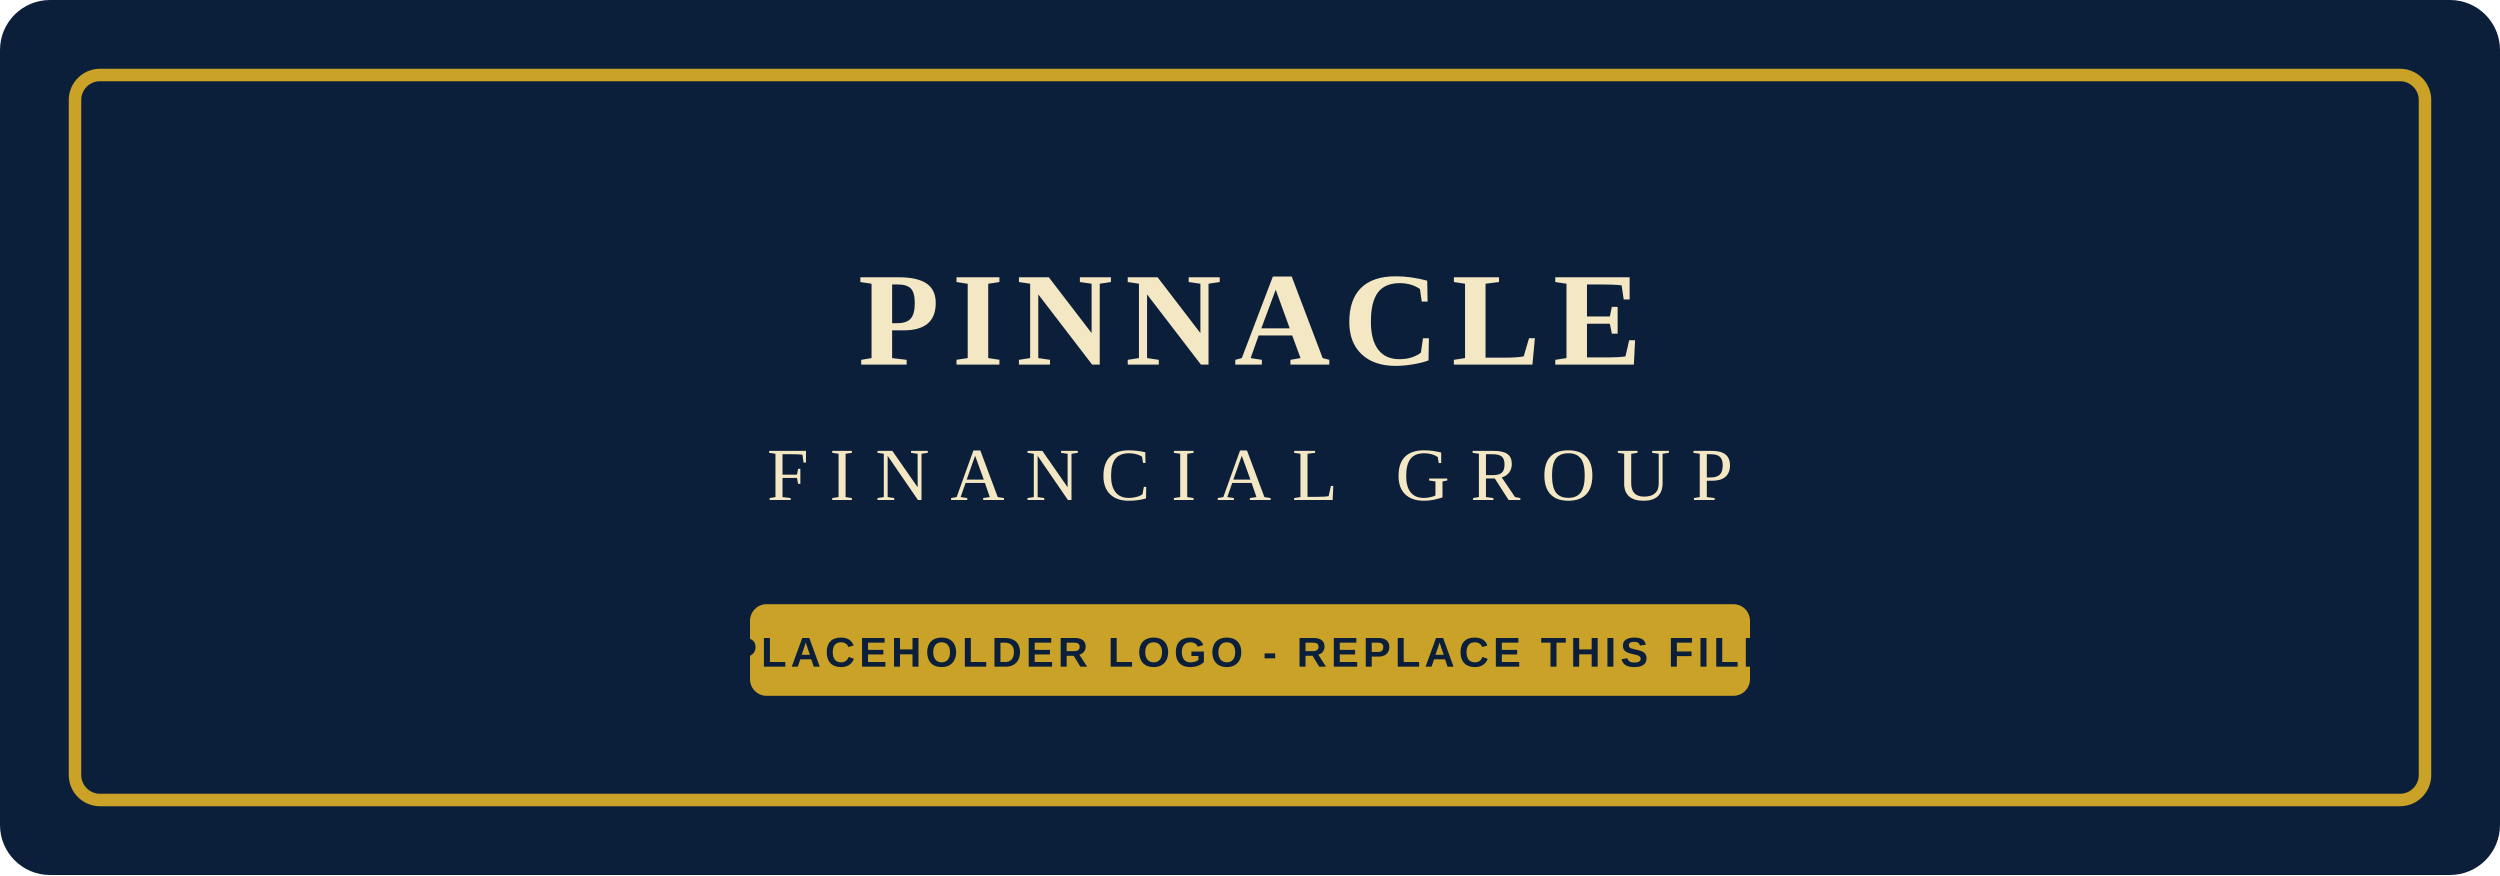
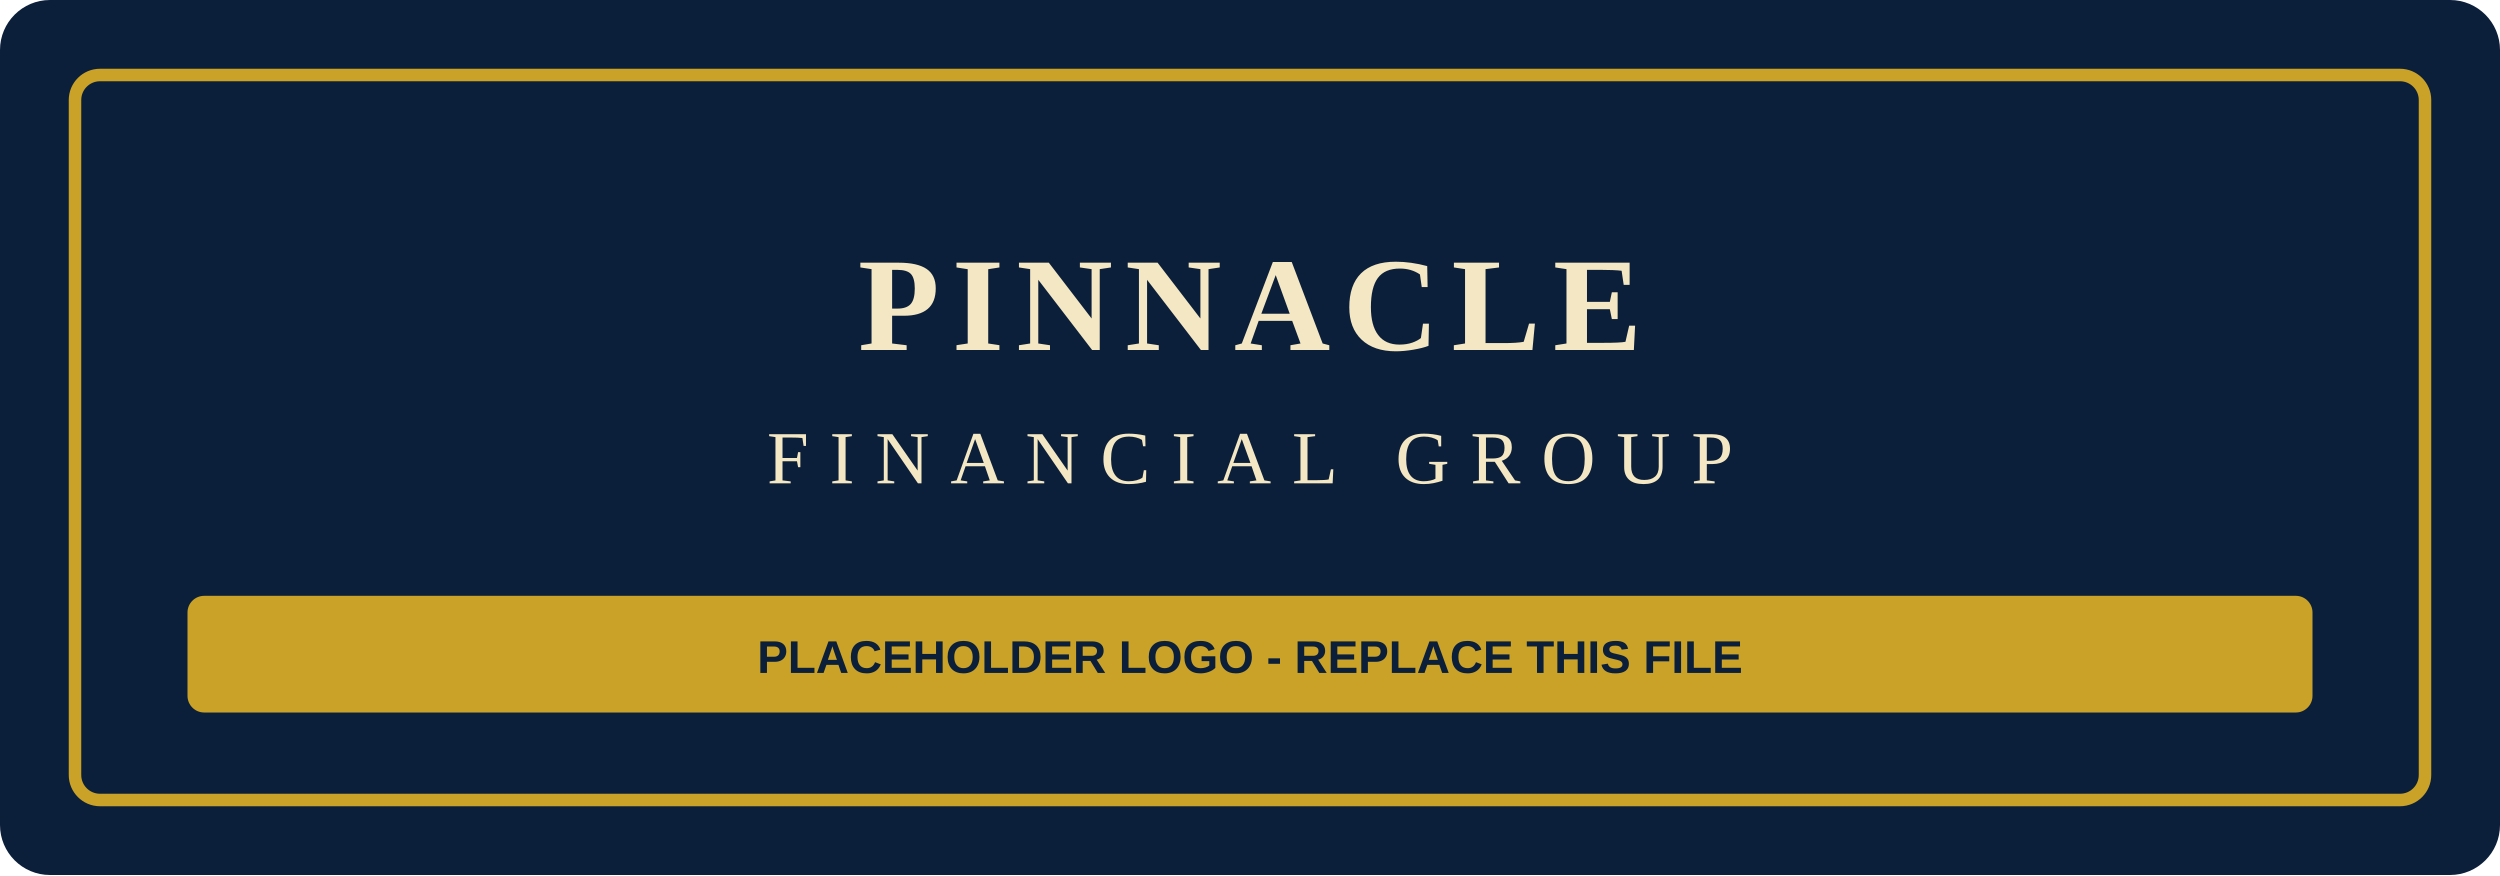
<svg xmlns="http://www.w3.org/2000/svg" width="1200" height="420" viewBox="0 0 1200 420" role="img" aria-label="Pinnacle Financial Group placeholder logo">
  <rect width="1200" height="420" rx="24" fill="#0b1f3a" />
  <rect x="36" y="36" width="1128" height="348" rx="12" fill="none" stroke="#c9a227" stroke-width="6" />
-   <text x="600" y="175" text-anchor="middle" fill="#f4e7c3" font-family="Georgia, 'Times New Roman', serif" font-size="64" font-weight="700" letter-spacing="6">PINNACLE</text>
-   <text x="600" y="240" text-anchor="middle" fill="#f4e7c3" font-family="Georgia, 'Times New Roman', serif" font-size="36" letter-spacing="10">FINANCIAL GROUP</text>
-   <rect x="360" y="290" width="480" height="44" rx="8" fill="#c9a227" />
-   <text x="600" y="320" text-anchor="middle" fill="#0b1f3a" font-family="Arial, Helvetica, sans-serif" font-size="20" font-weight="700" letter-spacing="2">PLACEHOLDER LOGO - REPLACE THIS FILE</text>
+   <text x="600" y="168" text-anchor="middle" fill="#f4e7c3" font-family="Georgia, 'Times New Roman', serif" font-size="64" font-weight="700" letter-spacing="6">PINNACLE</text>
+   <text x="600" y="232" text-anchor="middle" fill="#f4e7c3" font-family="Georgia, 'Times New Roman', serif" font-size="36" letter-spacing="10">FINANCIAL GROUP</text>
+   <rect x="90" y="286" width="1020" height="56" rx="8" fill="#c9a227" />
+   <text x="600" y="323" text-anchor="middle" fill="#0b1f3a" font-family="Arial, Helvetica, sans-serif" font-size="22" font-weight="700">PLACEHOLDER LOGO - REPLACE THIS FILE</text>
</svg>
